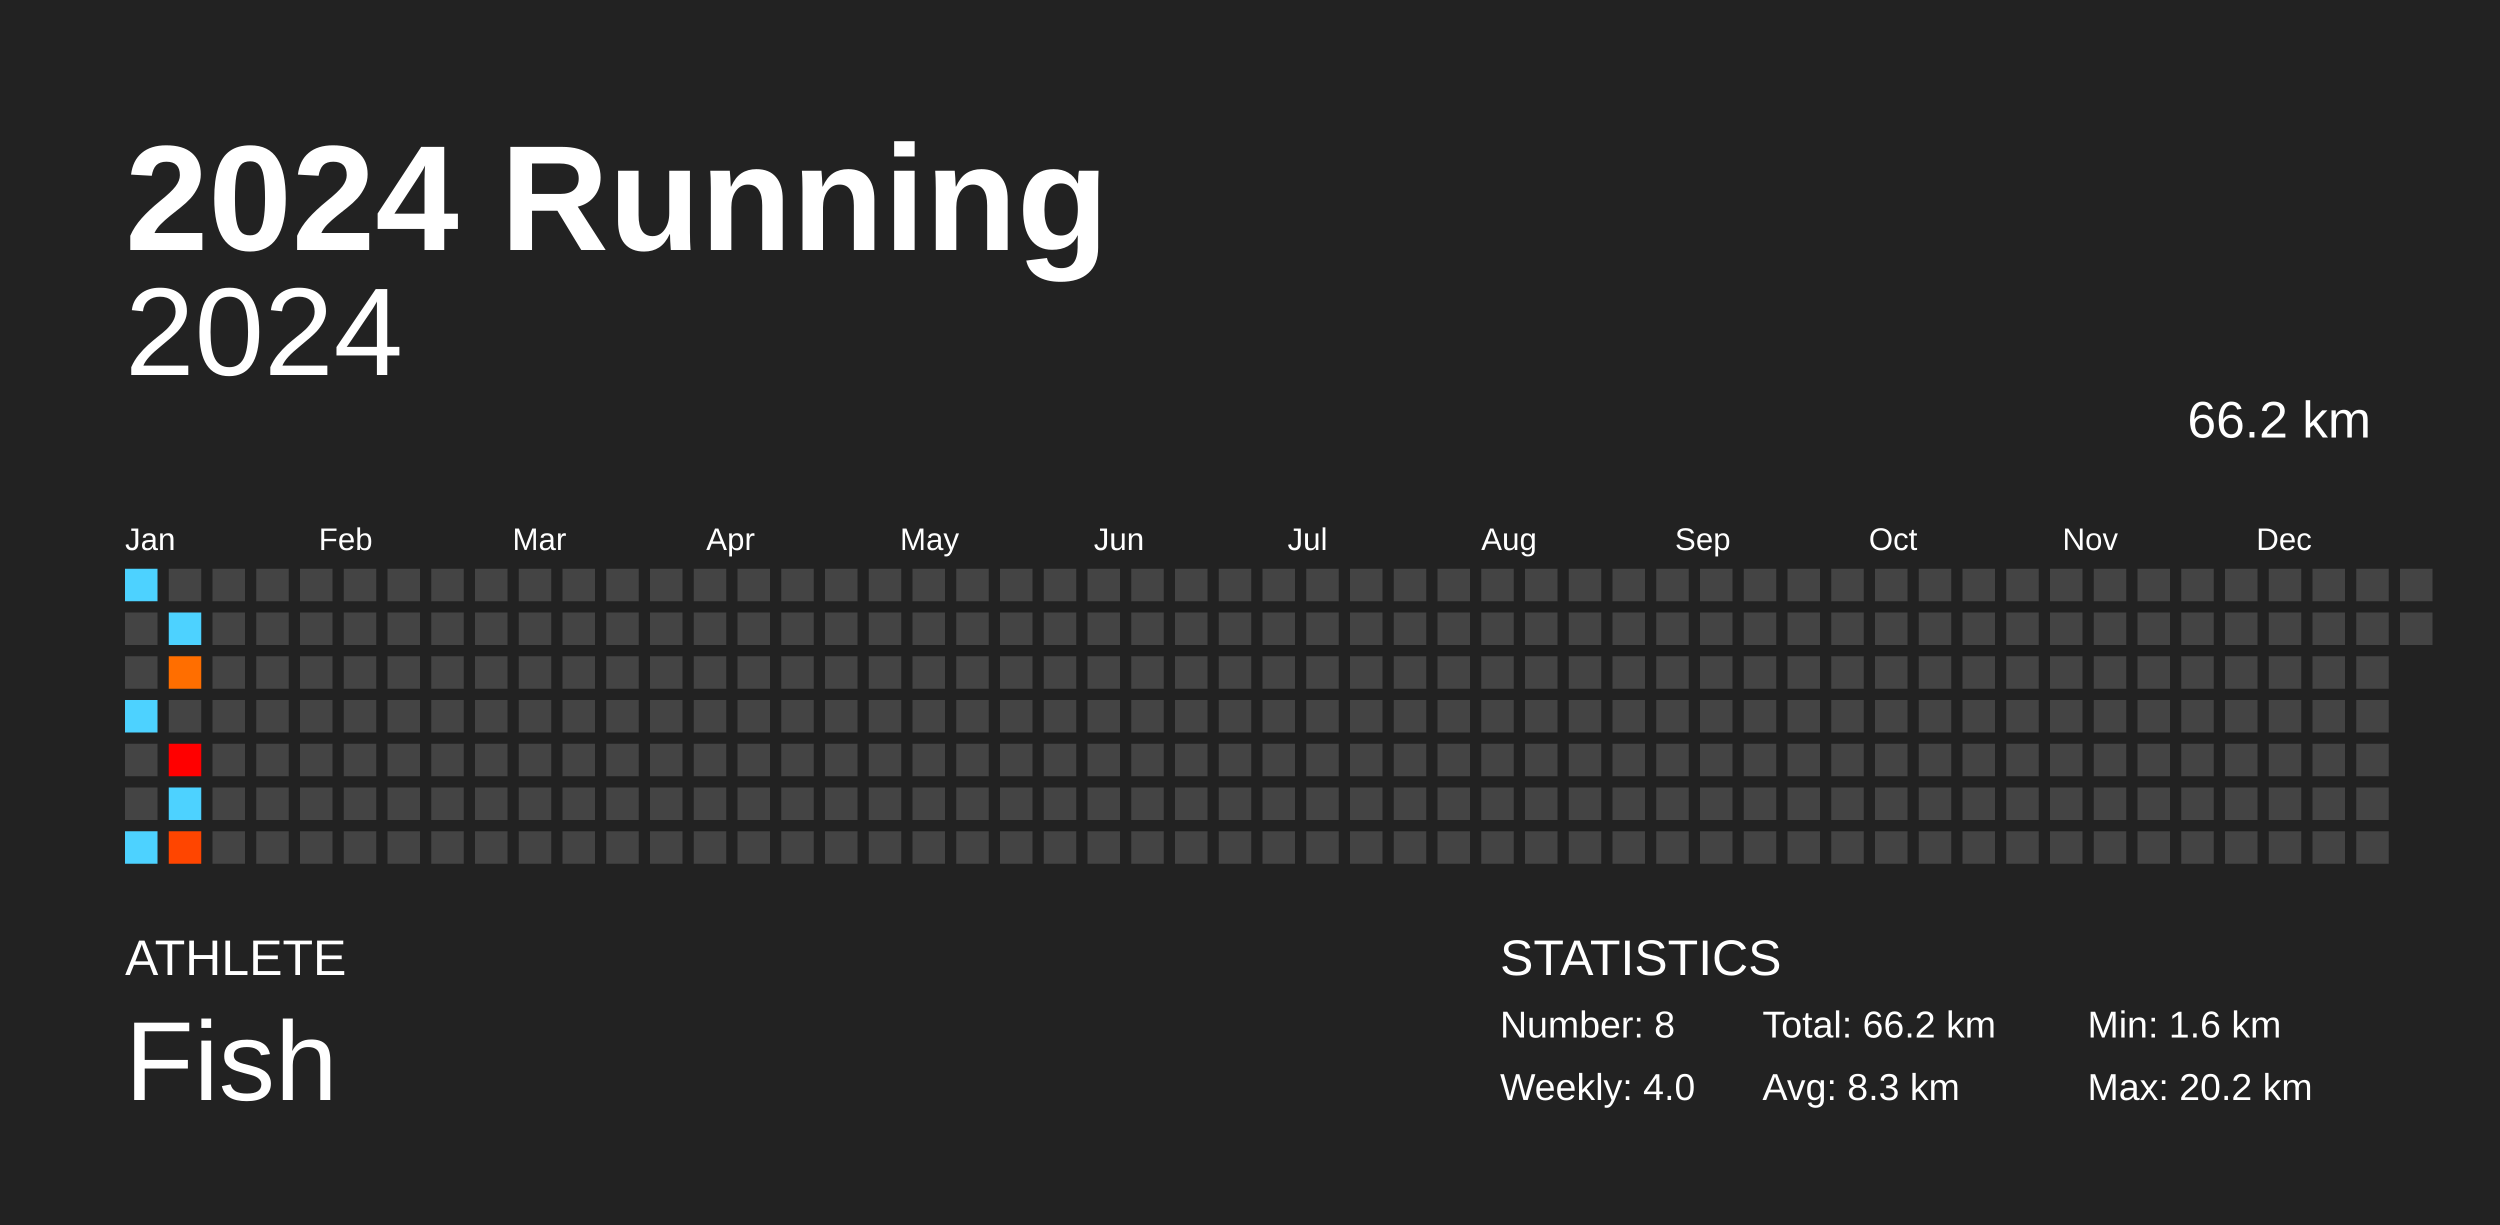
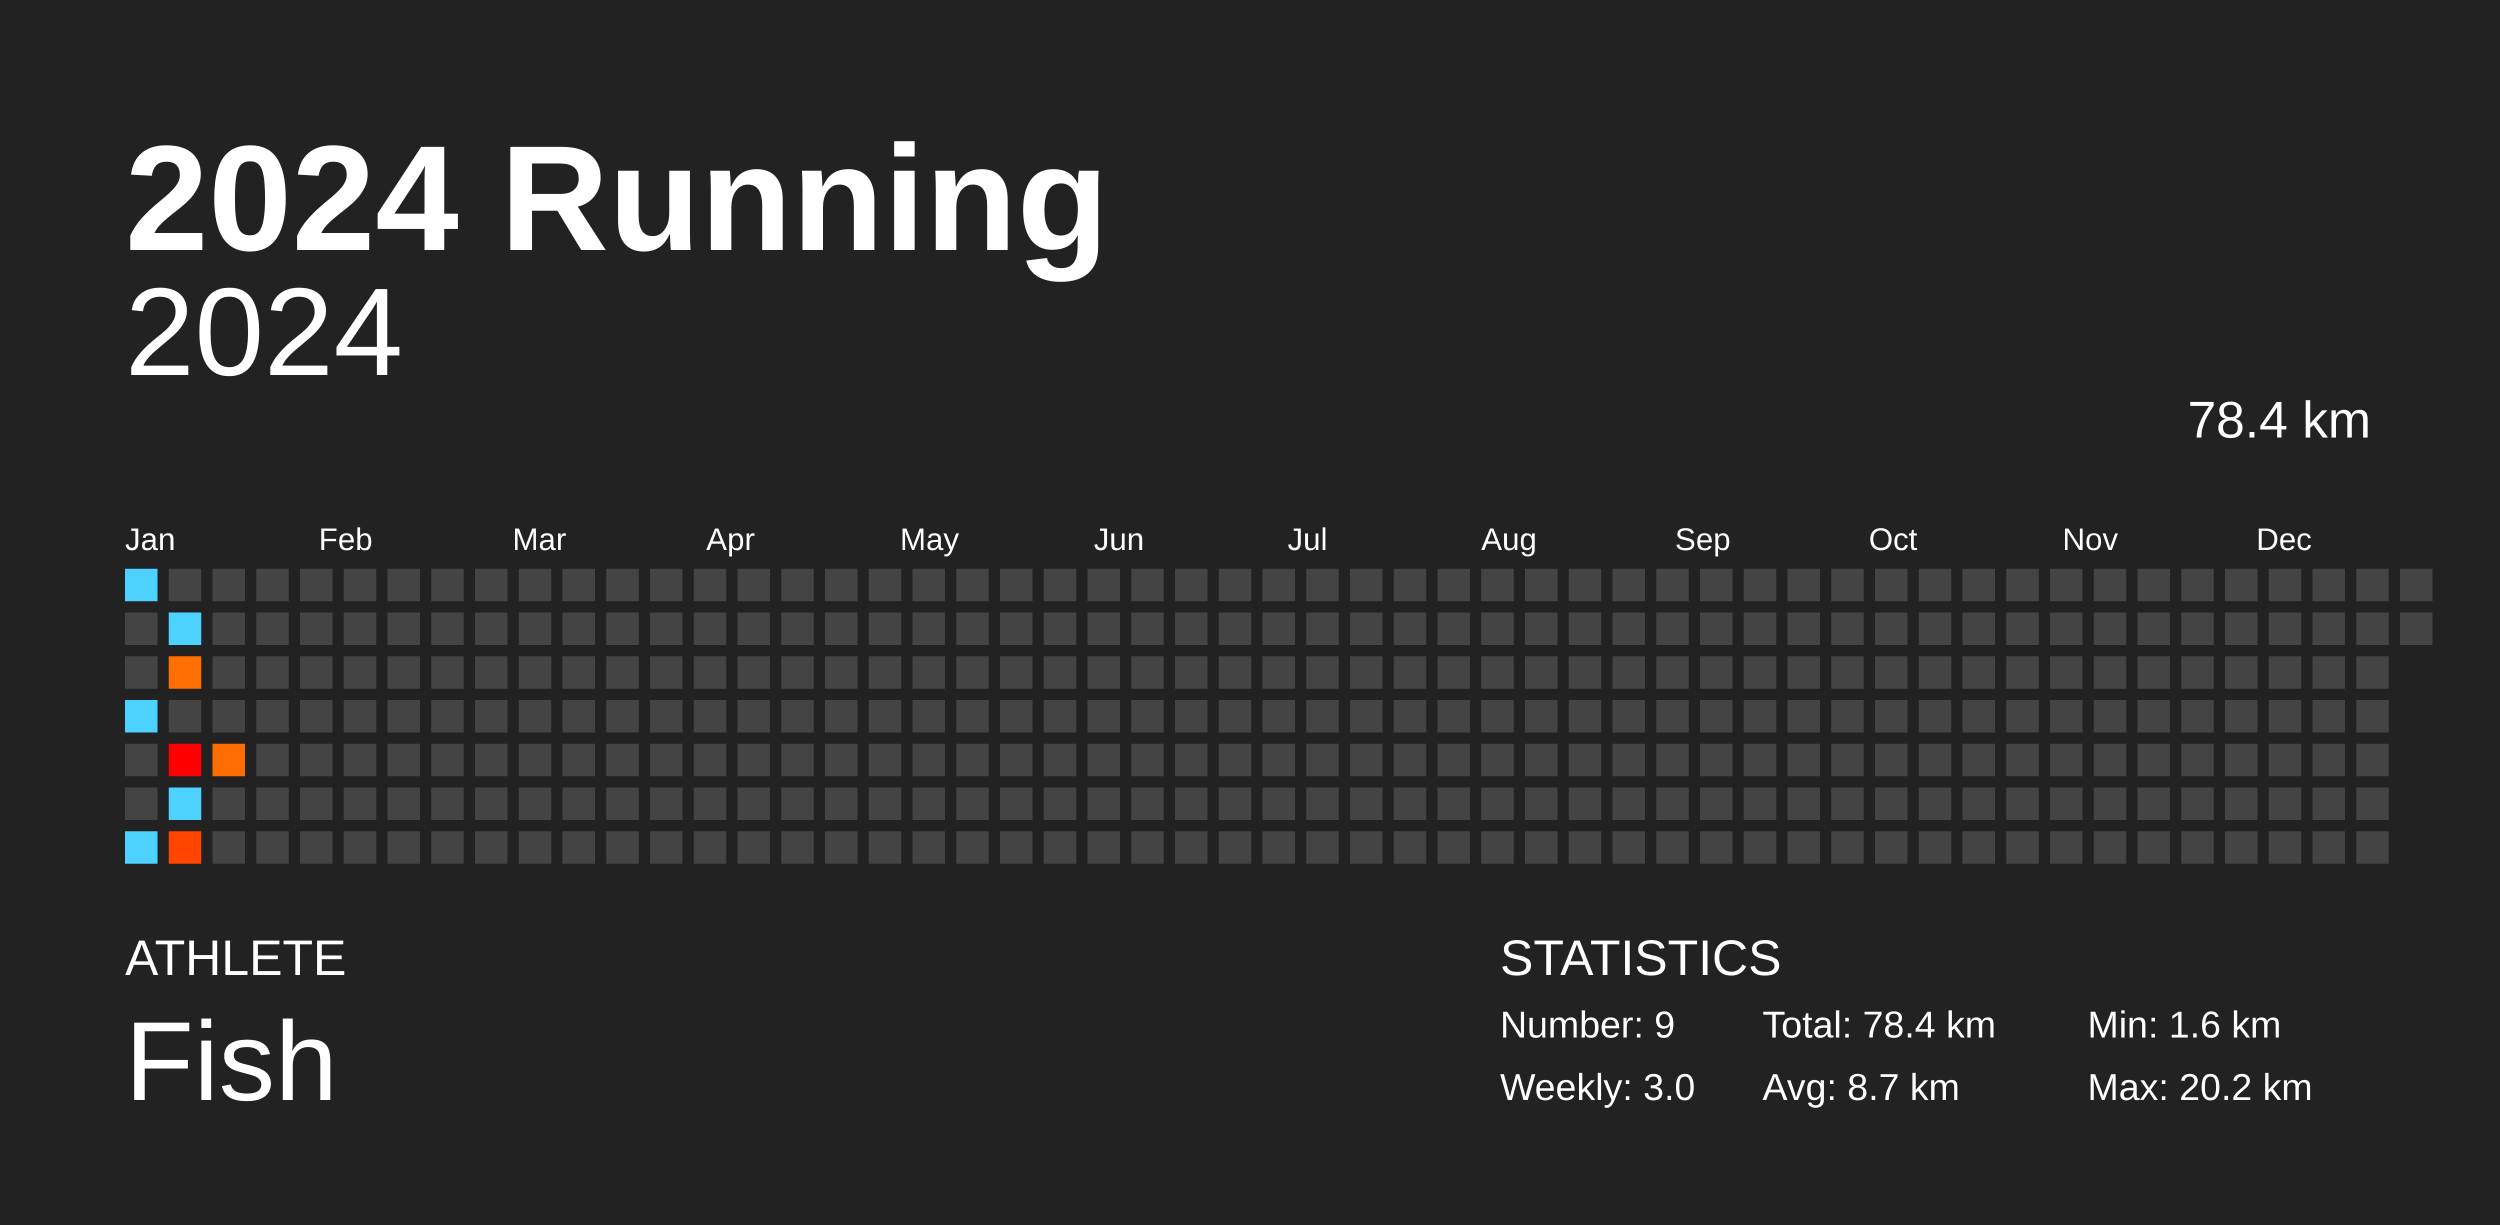
<svg xmlns="http://www.w3.org/2000/svg" baseProfile="full" height="98mm" version="1.1" viewBox="0,0,200,98" width="200mm">
  <defs />
  <rect fill="#222222" height="98" width="200" x="0" y="0" />
  <text fill="#FFFFFF" style="font-size:12px; font-family:Arial; font-weight:bold;" x="10" y="20">2024 Running</text>
  <text fill="#FFFFFF" style="font-size:4px; font-family:Arial" x="10" y="78">ATHLETE</text>
  <text fill="#FFFFFF" style="font-size:9px; font-family:Arial" x="10" y="88">Fish</text>
  <text fill="#FFFFFF" style="font-size:4px; font-family:Arial" x="120" y="78">STATISTICS</text>
-   <text fill="#FFFFFF" style="font-size:3px; font-family:Arial" x="120" y="83">Number: 8</text>
-   <text fill="#FFFFFF" style="font-size:3px; font-family:Arial" x="120" y="88">Weekly: 4.0</text>
-   <text fill="#FFFFFF" style="font-size:3px; font-family:Arial" x="141" y="83">Total: 66.2 km</text>
-   <text fill="#FFFFFF" style="font-size:3px; font-family:Arial" x="141" y="88">Avg: 8.3 km</text>
+   <text fill="#FFFFFF" style="font-size:3px; font-family:Arial" x="120" y="83">Number: 9</text>
+   <text fill="#FFFFFF" style="font-size:3px; font-family:Arial" x="120" y="88">Weekly: 3.0</text>
+   <text fill="#FFFFFF" style="font-size:3px; font-family:Arial" x="141" y="83">Total: 78.4 km</text>
+   <text fill="#FFFFFF" style="font-size:3px; font-family:Arial" x="141" y="88">Avg: 8.7 km</text>
  <text fill="#FFFFFF" style="font-size:3px; font-family:Arial" x="167" y="83">Min: 1.6 km</text>
  <text fill="#FFFFFF" style="font-size:3px; font-family:Arial" x="167" y="88">Max: 20.2 km</text>
  <text alignment-baseline="hanging" fill="#FFFFFF" style="font-size:10.0px; font-family:Arial;" x="10" y="30">2024</text>
-   <text alignment-baseline="hanging" fill="#FFFFFF" style="font-size:4.125px; font-family:Arial;" x="175" y="35">66.2 km</text>
+   <text alignment-baseline="hanging" fill="#FFFFFF" style="font-size:4.125px; font-family:Arial;" x="175" y="35">78.4 km</text>
  <text fill="#FFFFFF" style="font-size:2.5px; font-family:Arial" x="10.0" y="44">Jan</text>
  <text fill="#FFFFFF" style="font-size:2.5px; font-family:Arial" x="25.5" y="44">Feb</text>
  <text fill="#FFFFFF" style="font-size:2.5px; font-family:Arial" x="41.0" y="44">Mar</text>
  <text fill="#FFFFFF" style="font-size:2.5px; font-family:Arial" x="56.5" y="44">Apr</text>
  <text fill="#FFFFFF" style="font-size:2.5px; font-family:Arial" x="72.0" y="44">May</text>
  <text fill="#FFFFFF" style="font-size:2.5px; font-family:Arial" x="87.5" y="44">Jun</text>
  <text fill="#FFFFFF" style="font-size:2.5px; font-family:Arial" x="103.0" y="44">Jul</text>
  <text fill="#FFFFFF" style="font-size:2.5px; font-family:Arial" x="118.5" y="44">Aug</text>
  <text fill="#FFFFFF" style="font-size:2.5px; font-family:Arial" x="134.0" y="44">Sep</text>
  <text fill="#FFFFFF" style="font-size:2.5px; font-family:Arial" x="149.5" y="44">Oct</text>
  <text fill="#FFFFFF" style="font-size:2.5px; font-family:Arial" x="165.0" y="44">Nov</text>
  <text fill="#FFFFFF" style="font-size:2.5px; font-family:Arial" x="180.5" y="44">Dec</text>
  <rect fill="#4dd2ff" height="2.6" width="2.6" x="10.0" y="45.5" />
  <rect fill="#444444" height="2.6" width="2.6" x="10.0" y="49.0" />
  <rect fill="#444444" height="2.6" width="2.6" x="10.0" y="52.5" />
  <rect fill="#4dd2ff" height="2.6" width="2.6" x="10.0" y="56.0" />
  <rect fill="#444444" height="2.6" width="2.6" x="10.0" y="59.5" />
  <rect fill="#444444" height="2.6" width="2.6" x="10.0" y="63.0" />
  <rect fill="#4dd2ff" height="2.6" width="2.6" x="10.0" y="66.5" />
  <rect fill="#444444" height="2.6" width="2.6" x="13.5" y="45.5" />
  <rect fill="#4dd2ff" height="2.6" width="2.6" x="13.5" y="49.0" />
  <rect fill="#ff6e00" height="2.6" width="2.6" x="13.5" y="52.5" />
  <rect fill="#444444" height="2.6" width="2.6" x="13.5" y="56.0" />
  <rect fill="red" height="2.6" width="2.6" x="13.5" y="59.5" />
  <rect fill="#4dd2ff" height="2.6" width="2.6" x="13.5" y="63.0" />
  <rect fill="#ff4500" height="2.6" width="2.6" x="13.5" y="66.5" />
  <rect fill="#444444" height="2.6" width="2.6" x="17.0" y="45.5" />
  <rect fill="#444444" height="2.6" width="2.6" x="17.0" y="49.0" />
  <rect fill="#444444" height="2.6" width="2.6" x="17.0" y="52.5" />
  <rect fill="#444444" height="2.6" width="2.6" x="17.0" y="56.0" />
-   <rect fill="#444444" height="2.6" width="2.6" x="17.0" y="59.5" />
+   <rect fill="#ff6d00" height="2.6" width="2.6" x="17.0" y="59.5" />
  <rect fill="#444444" height="2.6" width="2.6" x="17.0" y="63.0" />
  <rect fill="#444444" height="2.6" width="2.6" x="17.0" y="66.5" />
  <rect fill="#444444" height="2.6" width="2.6" x="20.5" y="45.5" />
  <rect fill="#444444" height="2.6" width="2.6" x="20.5" y="49.0" />
  <rect fill="#444444" height="2.6" width="2.6" x="20.5" y="52.5" />
  <rect fill="#444444" height="2.6" width="2.6" x="20.5" y="56.0" />
  <rect fill="#444444" height="2.6" width="2.6" x="20.5" y="59.5" />
  <rect fill="#444444" height="2.6" width="2.6" x="20.5" y="63.0" />
  <rect fill="#444444" height="2.6" width="2.6" x="20.5" y="66.5" />
  <rect fill="#444444" height="2.6" width="2.6" x="24.0" y="45.5" />
  <rect fill="#444444" height="2.6" width="2.6" x="24.0" y="49.0" />
  <rect fill="#444444" height="2.6" width="2.6" x="24.0" y="52.5" />
  <rect fill="#444444" height="2.6" width="2.6" x="24.0" y="56.0" />
  <rect fill="#444444" height="2.6" width="2.6" x="24.0" y="59.5" />
  <rect fill="#444444" height="2.6" width="2.6" x="24.0" y="63.0" />
  <rect fill="#444444" height="2.6" width="2.6" x="24.0" y="66.5" />
  <rect fill="#444444" height="2.6" width="2.6" x="27.5" y="45.5" />
  <rect fill="#444444" height="2.6" width="2.6" x="27.5" y="49.0" />
  <rect fill="#444444" height="2.6" width="2.6" x="27.5" y="52.5" />
  <rect fill="#444444" height="2.6" width="2.6" x="27.5" y="56.0" />
  <rect fill="#444444" height="2.6" width="2.6" x="27.5" y="59.5" />
  <rect fill="#444444" height="2.6" width="2.6" x="27.5" y="63.0" />
  <rect fill="#444444" height="2.6" width="2.6" x="27.5" y="66.5" />
  <rect fill="#444444" height="2.6" width="2.6" x="31.0" y="45.5" />
  <rect fill="#444444" height="2.6" width="2.6" x="31.0" y="49.0" />
  <rect fill="#444444" height="2.6" width="2.6" x="31.0" y="52.5" />
  <rect fill="#444444" height="2.6" width="2.6" x="31.0" y="56.0" />
  <rect fill="#444444" height="2.6" width="2.6" x="31.0" y="59.5" />
  <rect fill="#444444" height="2.6" width="2.6" x="31.0" y="63.0" />
  <rect fill="#444444" height="2.6" width="2.6" x="31.0" y="66.5" />
  <rect fill="#444444" height="2.6" width="2.6" x="34.5" y="45.5" />
  <rect fill="#444444" height="2.6" width="2.6" x="34.5" y="49.0" />
  <rect fill="#444444" height="2.6" width="2.6" x="34.5" y="52.5" />
  <rect fill="#444444" height="2.6" width="2.6" x="34.5" y="56.0" />
  <rect fill="#444444" height="2.6" width="2.6" x="34.5" y="59.5" />
  <rect fill="#444444" height="2.6" width="2.6" x="34.5" y="63.0" />
  <rect fill="#444444" height="2.6" width="2.6" x="34.5" y="66.5" />
  <rect fill="#444444" height="2.6" width="2.6" x="38.0" y="45.5" />
  <rect fill="#444444" height="2.6" width="2.6" x="38.0" y="49.0" />
  <rect fill="#444444" height="2.6" width="2.6" x="38.0" y="52.5" />
  <rect fill="#444444" height="2.6" width="2.6" x="38.0" y="56.0" />
  <rect fill="#444444" height="2.6" width="2.6" x="38.0" y="59.5" />
  <rect fill="#444444" height="2.6" width="2.6" x="38.0" y="63.0" />
  <rect fill="#444444" height="2.6" width="2.6" x="38.0" y="66.5" />
  <rect fill="#444444" height="2.6" width="2.6" x="41.5" y="45.5" />
  <rect fill="#444444" height="2.6" width="2.6" x="41.5" y="49.0" />
  <rect fill="#444444" height="2.6" width="2.6" x="41.5" y="52.5" />
  <rect fill="#444444" height="2.6" width="2.6" x="41.5" y="56.0" />
  <rect fill="#444444" height="2.6" width="2.6" x="41.5" y="59.5" />
  <rect fill="#444444" height="2.6" width="2.6" x="41.5" y="63.0" />
  <rect fill="#444444" height="2.6" width="2.6" x="41.5" y="66.5" />
  <rect fill="#444444" height="2.6" width="2.6" x="45.0" y="45.5" />
  <rect fill="#444444" height="2.6" width="2.6" x="45.0" y="49.0" />
  <rect fill="#444444" height="2.6" width="2.6" x="45.0" y="52.5" />
  <rect fill="#444444" height="2.6" width="2.6" x="45.0" y="56.0" />
  <rect fill="#444444" height="2.6" width="2.6" x="45.0" y="59.5" />
  <rect fill="#444444" height="2.6" width="2.6" x="45.0" y="63.0" />
  <rect fill="#444444" height="2.6" width="2.6" x="45.0" y="66.5" />
  <rect fill="#444444" height="2.6" width="2.6" x="48.5" y="45.5" />
  <rect fill="#444444" height="2.6" width="2.6" x="48.5" y="49.0" />
  <rect fill="#444444" height="2.6" width="2.6" x="48.5" y="52.5" />
  <rect fill="#444444" height="2.6" width="2.6" x="48.5" y="56.0" />
  <rect fill="#444444" height="2.6" width="2.6" x="48.5" y="59.5" />
  <rect fill="#444444" height="2.6" width="2.6" x="48.5" y="63.0" />
  <rect fill="#444444" height="2.6" width="2.6" x="48.5" y="66.5" />
  <rect fill="#444444" height="2.6" width="2.6" x="52.0" y="45.5" />
  <rect fill="#444444" height="2.6" width="2.6" x="52.0" y="49.0" />
  <rect fill="#444444" height="2.6" width="2.6" x="52.0" y="52.5" />
  <rect fill="#444444" height="2.6" width="2.6" x="52.0" y="56.0" />
  <rect fill="#444444" height="2.6" width="2.6" x="52.0" y="59.5" />
  <rect fill="#444444" height="2.6" width="2.6" x="52.0" y="63.0" />
  <rect fill="#444444" height="2.6" width="2.6" x="52.0" y="66.5" />
  <rect fill="#444444" height="2.6" width="2.6" x="55.5" y="45.5" />
  <rect fill="#444444" height="2.6" width="2.6" x="55.5" y="49.0" />
  <rect fill="#444444" height="2.6" width="2.6" x="55.5" y="52.5" />
  <rect fill="#444444" height="2.6" width="2.6" x="55.5" y="56.0" />
  <rect fill="#444444" height="2.6" width="2.6" x="55.5" y="59.5" />
  <rect fill="#444444" height="2.6" width="2.6" x="55.5" y="63.0" />
  <rect fill="#444444" height="2.6" width="2.6" x="55.5" y="66.5" />
  <rect fill="#444444" height="2.6" width="2.6" x="59.0" y="45.5" />
  <rect fill="#444444" height="2.6" width="2.6" x="59.0" y="49.0" />
  <rect fill="#444444" height="2.6" width="2.6" x="59.0" y="52.5" />
  <rect fill="#444444" height="2.6" width="2.6" x="59.0" y="56.0" />
  <rect fill="#444444" height="2.6" width="2.6" x="59.0" y="59.5" />
  <rect fill="#444444" height="2.6" width="2.6" x="59.0" y="63.0" />
  <rect fill="#444444" height="2.6" width="2.6" x="59.0" y="66.5" />
  <rect fill="#444444" height="2.6" width="2.6" x="62.5" y="45.5" />
  <rect fill="#444444" height="2.6" width="2.6" x="62.5" y="49.0" />
  <rect fill="#444444" height="2.6" width="2.6" x="62.5" y="52.5" />
  <rect fill="#444444" height="2.6" width="2.6" x="62.5" y="56.0" />
  <rect fill="#444444" height="2.6" width="2.6" x="62.5" y="59.5" />
  <rect fill="#444444" height="2.6" width="2.6" x="62.5" y="63.0" />
  <rect fill="#444444" height="2.6" width="2.6" x="62.5" y="66.5" />
  <rect fill="#444444" height="2.6" width="2.6" x="66.0" y="45.5" />
  <rect fill="#444444" height="2.6" width="2.6" x="66.0" y="49.0" />
  <rect fill="#444444" height="2.6" width="2.6" x="66.0" y="52.5" />
  <rect fill="#444444" height="2.6" width="2.6" x="66.0" y="56.0" />
  <rect fill="#444444" height="2.6" width="2.6" x="66.0" y="59.5" />
  <rect fill="#444444" height="2.6" width="2.6" x="66.0" y="63.0" />
  <rect fill="#444444" height="2.6" width="2.6" x="66.0" y="66.5" />
  <rect fill="#444444" height="2.6" width="2.6" x="69.5" y="45.5" />
  <rect fill="#444444" height="2.6" width="2.6" x="69.5" y="49.0" />
  <rect fill="#444444" height="2.6" width="2.6" x="69.5" y="52.5" />
  <rect fill="#444444" height="2.6" width="2.6" x="69.5" y="56.0" />
  <rect fill="#444444" height="2.6" width="2.6" x="69.5" y="59.5" />
  <rect fill="#444444" height="2.6" width="2.6" x="69.5" y="63.0" />
  <rect fill="#444444" height="2.6" width="2.6" x="69.5" y="66.5" />
  <rect fill="#444444" height="2.6" width="2.6" x="73.0" y="45.5" />
  <rect fill="#444444" height="2.6" width="2.6" x="73.0" y="49.0" />
  <rect fill="#444444" height="2.6" width="2.6" x="73.0" y="52.5" />
  <rect fill="#444444" height="2.6" width="2.6" x="73.0" y="56.0" />
  <rect fill="#444444" height="2.6" width="2.6" x="73.0" y="59.5" />
  <rect fill="#444444" height="2.6" width="2.6" x="73.0" y="63.0" />
  <rect fill="#444444" height="2.6" width="2.6" x="73.0" y="66.5" />
  <rect fill="#444444" height="2.6" width="2.6" x="76.5" y="45.5" />
  <rect fill="#444444" height="2.6" width="2.6" x="76.5" y="49.0" />
  <rect fill="#444444" height="2.6" width="2.6" x="76.5" y="52.5" />
  <rect fill="#444444" height="2.6" width="2.6" x="76.5" y="56.0" />
  <rect fill="#444444" height="2.6" width="2.6" x="76.5" y="59.5" />
  <rect fill="#444444" height="2.6" width="2.6" x="76.5" y="63.0" />
  <rect fill="#444444" height="2.6" width="2.6" x="76.5" y="66.5" />
  <rect fill="#444444" height="2.6" width="2.6" x="80.0" y="45.5" />
  <rect fill="#444444" height="2.6" width="2.6" x="80.0" y="49.0" />
  <rect fill="#444444" height="2.6" width="2.6" x="80.0" y="52.5" />
  <rect fill="#444444" height="2.6" width="2.6" x="80.0" y="56.0" />
  <rect fill="#444444" height="2.6" width="2.6" x="80.0" y="59.5" />
  <rect fill="#444444" height="2.6" width="2.6" x="80.0" y="63.0" />
  <rect fill="#444444" height="2.6" width="2.6" x="80.0" y="66.5" />
  <rect fill="#444444" height="2.6" width="2.6" x="83.5" y="45.5" />
  <rect fill="#444444" height="2.6" width="2.6" x="83.5" y="49.0" />
  <rect fill="#444444" height="2.6" width="2.6" x="83.5" y="52.5" />
  <rect fill="#444444" height="2.6" width="2.6" x="83.5" y="56.0" />
  <rect fill="#444444" height="2.6" width="2.6" x="83.5" y="59.5" />
  <rect fill="#444444" height="2.6" width="2.6" x="83.5" y="63.0" />
  <rect fill="#444444" height="2.6" width="2.6" x="83.5" y="66.5" />
  <rect fill="#444444" height="2.6" width="2.6" x="87.0" y="45.5" />
  <rect fill="#444444" height="2.6" width="2.6" x="87.0" y="49.0" />
  <rect fill="#444444" height="2.6" width="2.6" x="87.0" y="52.5" />
  <rect fill="#444444" height="2.6" width="2.6" x="87.0" y="56.0" />
  <rect fill="#444444" height="2.6" width="2.6" x="87.0" y="59.5" />
  <rect fill="#444444" height="2.6" width="2.6" x="87.0" y="63.0" />
  <rect fill="#444444" height="2.6" width="2.6" x="87.0" y="66.5" />
  <rect fill="#444444" height="2.6" width="2.6" x="90.5" y="45.5" />
  <rect fill="#444444" height="2.6" width="2.6" x="90.5" y="49.0" />
  <rect fill="#444444" height="2.6" width="2.6" x="90.5" y="52.5" />
  <rect fill="#444444" height="2.6" width="2.6" x="90.5" y="56.0" />
  <rect fill="#444444" height="2.6" width="2.6" x="90.5" y="59.5" />
  <rect fill="#444444" height="2.6" width="2.6" x="90.5" y="63.0" />
  <rect fill="#444444" height="2.6" width="2.6" x="90.5" y="66.5" />
  <rect fill="#444444" height="2.6" width="2.6" x="94.0" y="45.5" />
  <rect fill="#444444" height="2.6" width="2.6" x="94.0" y="49.0" />
  <rect fill="#444444" height="2.6" width="2.6" x="94.0" y="52.5" />
  <rect fill="#444444" height="2.6" width="2.6" x="94.0" y="56.0" />
  <rect fill="#444444" height="2.6" width="2.6" x="94.0" y="59.5" />
  <rect fill="#444444" height="2.6" width="2.6" x="94.0" y="63.0" />
  <rect fill="#444444" height="2.6" width="2.6" x="94.0" y="66.5" />
  <rect fill="#444444" height="2.6" width="2.6" x="97.5" y="45.5" />
  <rect fill="#444444" height="2.6" width="2.6" x="97.5" y="49.0" />
  <rect fill="#444444" height="2.6" width="2.6" x="97.5" y="52.5" />
  <rect fill="#444444" height="2.6" width="2.6" x="97.5" y="56.0" />
  <rect fill="#444444" height="2.6" width="2.6" x="97.5" y="59.5" />
  <rect fill="#444444" height="2.6" width="2.6" x="97.5" y="63.0" />
  <rect fill="#444444" height="2.6" width="2.6" x="97.5" y="66.5" />
  <rect fill="#444444" height="2.6" width="2.6" x="101.0" y="45.5" />
  <rect fill="#444444" height="2.6" width="2.6" x="101.0" y="49.0" />
  <rect fill="#444444" height="2.6" width="2.6" x="101.0" y="52.5" />
  <rect fill="#444444" height="2.6" width="2.6" x="101.0" y="56.0" />
  <rect fill="#444444" height="2.6" width="2.6" x="101.0" y="59.5" />
  <rect fill="#444444" height="2.6" width="2.6" x="101.0" y="63.0" />
  <rect fill="#444444" height="2.6" width="2.6" x="101.0" y="66.5" />
  <rect fill="#444444" height="2.6" width="2.6" x="104.5" y="45.5" />
  <rect fill="#444444" height="2.6" width="2.6" x="104.5" y="49.0" />
  <rect fill="#444444" height="2.6" width="2.6" x="104.5" y="52.5" />
  <rect fill="#444444" height="2.6" width="2.6" x="104.5" y="56.0" />
  <rect fill="#444444" height="2.6" width="2.6" x="104.5" y="59.5" />
  <rect fill="#444444" height="2.6" width="2.6" x="104.5" y="63.0" />
  <rect fill="#444444" height="2.6" width="2.6" x="104.5" y="66.5" />
  <rect fill="#444444" height="2.6" width="2.6" x="108.0" y="45.5" />
  <rect fill="#444444" height="2.6" width="2.6" x="108.0" y="49.0" />
  <rect fill="#444444" height="2.6" width="2.6" x="108.0" y="52.5" />
  <rect fill="#444444" height="2.6" width="2.6" x="108.0" y="56.0" />
  <rect fill="#444444" height="2.6" width="2.6" x="108.0" y="59.5" />
  <rect fill="#444444" height="2.6" width="2.6" x="108.0" y="63.0" />
  <rect fill="#444444" height="2.6" width="2.6" x="108.0" y="66.5" />
  <rect fill="#444444" height="2.6" width="2.6" x="111.5" y="45.5" />
  <rect fill="#444444" height="2.6" width="2.6" x="111.5" y="49.0" />
  <rect fill="#444444" height="2.6" width="2.6" x="111.5" y="52.5" />
  <rect fill="#444444" height="2.6" width="2.6" x="111.5" y="56.0" />
  <rect fill="#444444" height="2.6" width="2.6" x="111.5" y="59.5" />
  <rect fill="#444444" height="2.6" width="2.6" x="111.5" y="63.0" />
  <rect fill="#444444" height="2.6" width="2.6" x="111.5" y="66.5" />
  <rect fill="#444444" height="2.6" width="2.6" x="115.0" y="45.5" />
  <rect fill="#444444" height="2.6" width="2.6" x="115.0" y="49.0" />
  <rect fill="#444444" height="2.6" width="2.6" x="115.0" y="52.5" />
  <rect fill="#444444" height="2.6" width="2.6" x="115.0" y="56.0" />
  <rect fill="#444444" height="2.6" width="2.6" x="115.0" y="59.5" />
  <rect fill="#444444" height="2.6" width="2.6" x="115.0" y="63.0" />
  <rect fill="#444444" height="2.6" width="2.6" x="115.0" y="66.5" />
  <rect fill="#444444" height="2.6" width="2.6" x="118.5" y="45.5" />
  <rect fill="#444444" height="2.6" width="2.6" x="118.5" y="49.0" />
  <rect fill="#444444" height="2.6" width="2.6" x="118.5" y="52.5" />
  <rect fill="#444444" height="2.6" width="2.6" x="118.5" y="56.0" />
  <rect fill="#444444" height="2.6" width="2.6" x="118.5" y="59.5" />
  <rect fill="#444444" height="2.6" width="2.6" x="118.5" y="63.0" />
  <rect fill="#444444" height="2.6" width="2.6" x="118.5" y="66.5" />
  <rect fill="#444444" height="2.6" width="2.6" x="122.0" y="45.5" />
  <rect fill="#444444" height="2.6" width="2.6" x="122.0" y="49.0" />
  <rect fill="#444444" height="2.6" width="2.6" x="122.0" y="52.5" />
  <rect fill="#444444" height="2.6" width="2.6" x="122.0" y="56.0" />
  <rect fill="#444444" height="2.6" width="2.6" x="122.0" y="59.5" />
  <rect fill="#444444" height="2.6" width="2.6" x="122.0" y="63.0" />
  <rect fill="#444444" height="2.6" width="2.6" x="122.0" y="66.5" />
  <rect fill="#444444" height="2.6" width="2.6" x="125.5" y="45.5" />
  <rect fill="#444444" height="2.6" width="2.6" x="125.5" y="49.0" />
  <rect fill="#444444" height="2.6" width="2.6" x="125.5" y="52.5" />
  <rect fill="#444444" height="2.6" width="2.6" x="125.5" y="56.0" />
  <rect fill="#444444" height="2.6" width="2.6" x="125.5" y="59.5" />
  <rect fill="#444444" height="2.6" width="2.6" x="125.5" y="63.0" />
  <rect fill="#444444" height="2.6" width="2.6" x="125.5" y="66.5" />
  <rect fill="#444444" height="2.6" width="2.6" x="129.0" y="45.5" />
  <rect fill="#444444" height="2.6" width="2.6" x="129.0" y="49.0" />
  <rect fill="#444444" height="2.6" width="2.6" x="129.0" y="52.5" />
  <rect fill="#444444" height="2.6" width="2.6" x="129.0" y="56.0" />
  <rect fill="#444444" height="2.6" width="2.6" x="129.0" y="59.5" />
  <rect fill="#444444" height="2.6" width="2.6" x="129.0" y="63.0" />
  <rect fill="#444444" height="2.6" width="2.6" x="129.0" y="66.5" />
  <rect fill="#444444" height="2.6" width="2.6" x="132.5" y="45.5" />
  <rect fill="#444444" height="2.6" width="2.6" x="132.5" y="49.0" />
  <rect fill="#444444" height="2.6" width="2.6" x="132.5" y="52.5" />
  <rect fill="#444444" height="2.6" width="2.6" x="132.5" y="56.0" />
  <rect fill="#444444" height="2.6" width="2.6" x="132.5" y="59.5" />
  <rect fill="#444444" height="2.6" width="2.6" x="132.5" y="63.0" />
  <rect fill="#444444" height="2.6" width="2.6" x="132.5" y="66.5" />
  <rect fill="#444444" height="2.6" width="2.6" x="136.0" y="45.5" />
  <rect fill="#444444" height="2.6" width="2.6" x="136.0" y="49.0" />
  <rect fill="#444444" height="2.6" width="2.6" x="136.0" y="52.5" />
  <rect fill="#444444" height="2.6" width="2.6" x="136.0" y="56.0" />
  <rect fill="#444444" height="2.6" width="2.6" x="136.0" y="59.5" />
  <rect fill="#444444" height="2.6" width="2.6" x="136.0" y="63.0" />
  <rect fill="#444444" height="2.6" width="2.6" x="136.0" y="66.5" />
  <rect fill="#444444" height="2.6" width="2.6" x="139.5" y="45.5" />
  <rect fill="#444444" height="2.6" width="2.6" x="139.5" y="49.0" />
  <rect fill="#444444" height="2.6" width="2.6" x="139.5" y="52.5" />
  <rect fill="#444444" height="2.6" width="2.6" x="139.5" y="56.0" />
  <rect fill="#444444" height="2.6" width="2.6" x="139.5" y="59.5" />
  <rect fill="#444444" height="2.6" width="2.6" x="139.5" y="63.0" />
  <rect fill="#444444" height="2.6" width="2.6" x="139.5" y="66.5" />
  <rect fill="#444444" height="2.6" width="2.6" x="143.0" y="45.5" />
  <rect fill="#444444" height="2.6" width="2.6" x="143.0" y="49.0" />
  <rect fill="#444444" height="2.6" width="2.6" x="143.0" y="52.5" />
  <rect fill="#444444" height="2.6" width="2.6" x="143.0" y="56.0" />
  <rect fill="#444444" height="2.6" width="2.6" x="143.0" y="59.5" />
  <rect fill="#444444" height="2.6" width="2.6" x="143.0" y="63.0" />
  <rect fill="#444444" height="2.6" width="2.6" x="143.0" y="66.5" />
  <rect fill="#444444" height="2.6" width="2.6" x="146.5" y="45.5" />
  <rect fill="#444444" height="2.6" width="2.6" x="146.5" y="49.0" />
  <rect fill="#444444" height="2.6" width="2.6" x="146.5" y="52.5" />
  <rect fill="#444444" height="2.6" width="2.6" x="146.5" y="56.0" />
  <rect fill="#444444" height="2.6" width="2.6" x="146.5" y="59.5" />
  <rect fill="#444444" height="2.6" width="2.6" x="146.5" y="63.0" />
  <rect fill="#444444" height="2.6" width="2.6" x="146.5" y="66.5" />
  <rect fill="#444444" height="2.6" width="2.6" x="150.0" y="45.5" />
  <rect fill="#444444" height="2.6" width="2.6" x="150.0" y="49.0" />
  <rect fill="#444444" height="2.6" width="2.6" x="150.0" y="52.5" />
  <rect fill="#444444" height="2.6" width="2.6" x="150.0" y="56.0" />
  <rect fill="#444444" height="2.6" width="2.6" x="150.0" y="59.5" />
  <rect fill="#444444" height="2.6" width="2.6" x="150.0" y="63.0" />
  <rect fill="#444444" height="2.6" width="2.6" x="150.0" y="66.5" />
  <rect fill="#444444" height="2.6" width="2.6" x="153.5" y="45.5" />
  <rect fill="#444444" height="2.6" width="2.6" x="153.5" y="49.0" />
  <rect fill="#444444" height="2.6" width="2.6" x="153.5" y="52.5" />
  <rect fill="#444444" height="2.6" width="2.6" x="153.5" y="56.0" />
  <rect fill="#444444" height="2.6" width="2.6" x="153.5" y="59.5" />
  <rect fill="#444444" height="2.6" width="2.6" x="153.5" y="63.0" />
  <rect fill="#444444" height="2.6" width="2.6" x="153.5" y="66.5" />
  <rect fill="#444444" height="2.6" width="2.6" x="157.0" y="45.5" />
  <rect fill="#444444" height="2.6" width="2.6" x="157.0" y="49.0" />
  <rect fill="#444444" height="2.6" width="2.6" x="157.0" y="52.5" />
  <rect fill="#444444" height="2.6" width="2.6" x="157.0" y="56.0" />
  <rect fill="#444444" height="2.6" width="2.6" x="157.0" y="59.5" />
  <rect fill="#444444" height="2.6" width="2.6" x="157.0" y="63.0" />
  <rect fill="#444444" height="2.6" width="2.6" x="157.0" y="66.5" />
  <rect fill="#444444" height="2.6" width="2.6" x="160.5" y="45.5" />
  <rect fill="#444444" height="2.6" width="2.6" x="160.5" y="49.0" />
  <rect fill="#444444" height="2.6" width="2.6" x="160.5" y="52.5" />
  <rect fill="#444444" height="2.6" width="2.6" x="160.5" y="56.0" />
  <rect fill="#444444" height="2.6" width="2.6" x="160.5" y="59.5" />
  <rect fill="#444444" height="2.6" width="2.6" x="160.5" y="63.0" />
  <rect fill="#444444" height="2.6" width="2.6" x="160.5" y="66.5" />
  <rect fill="#444444" height="2.6" width="2.6" x="164.0" y="45.5" />
  <rect fill="#444444" height="2.6" width="2.6" x="164.0" y="49.0" />
  <rect fill="#444444" height="2.6" width="2.6" x="164.0" y="52.5" />
  <rect fill="#444444" height="2.6" width="2.6" x="164.0" y="56.0" />
  <rect fill="#444444" height="2.6" width="2.6" x="164.0" y="59.5" />
  <rect fill="#444444" height="2.6" width="2.6" x="164.0" y="63.0" />
  <rect fill="#444444" height="2.6" width="2.6" x="164.0" y="66.5" />
  <rect fill="#444444" height="2.6" width="2.6" x="167.5" y="45.5" />
  <rect fill="#444444" height="2.6" width="2.6" x="167.5" y="49.0" />
  <rect fill="#444444" height="2.6" width="2.6" x="167.5" y="52.5" />
  <rect fill="#444444" height="2.6" width="2.6" x="167.5" y="56.0" />
  <rect fill="#444444" height="2.6" width="2.6" x="167.5" y="59.5" />
  <rect fill="#444444" height="2.6" width="2.6" x="167.5" y="63.0" />
  <rect fill="#444444" height="2.6" width="2.6" x="167.5" y="66.5" />
  <rect fill="#444444" height="2.6" width="2.6" x="171.0" y="45.5" />
  <rect fill="#444444" height="2.6" width="2.6" x="171.0" y="49.0" />
  <rect fill="#444444" height="2.6" width="2.6" x="171.0" y="52.5" />
  <rect fill="#444444" height="2.6" width="2.6" x="171.0" y="56.0" />
  <rect fill="#444444" height="2.6" width="2.6" x="171.0" y="59.5" />
  <rect fill="#444444" height="2.6" width="2.6" x="171.0" y="63.0" />
  <rect fill="#444444" height="2.6" width="2.6" x="171.0" y="66.5" />
  <rect fill="#444444" height="2.6" width="2.6" x="174.5" y="45.5" />
  <rect fill="#444444" height="2.6" width="2.6" x="174.5" y="49.0" />
  <rect fill="#444444" height="2.6" width="2.6" x="174.5" y="52.5" />
  <rect fill="#444444" height="2.6" width="2.6" x="174.5" y="56.0" />
  <rect fill="#444444" height="2.6" width="2.6" x="174.5" y="59.5" />
  <rect fill="#444444" height="2.6" width="2.6" x="174.5" y="63.0" />
  <rect fill="#444444" height="2.6" width="2.6" x="174.5" y="66.5" />
  <rect fill="#444444" height="2.6" width="2.6" x="178.0" y="45.5" />
  <rect fill="#444444" height="2.6" width="2.6" x="178.0" y="49.0" />
  <rect fill="#444444" height="2.6" width="2.6" x="178.0" y="52.5" />
  <rect fill="#444444" height="2.6" width="2.6" x="178.0" y="56.0" />
  <rect fill="#444444" height="2.6" width="2.6" x="178.0" y="59.5" />
  <rect fill="#444444" height="2.6" width="2.6" x="178.0" y="63.0" />
  <rect fill="#444444" height="2.6" width="2.6" x="178.0" y="66.5" />
  <rect fill="#444444" height="2.6" width="2.6" x="181.5" y="45.5" />
  <rect fill="#444444" height="2.6" width="2.6" x="181.5" y="49.0" />
  <rect fill="#444444" height="2.6" width="2.6" x="181.5" y="52.5" />
  <rect fill="#444444" height="2.6" width="2.6" x="181.5" y="56.0" />
  <rect fill="#444444" height="2.6" width="2.6" x="181.5" y="59.5" />
  <rect fill="#444444" height="2.6" width="2.6" x="181.5" y="63.0" />
  <rect fill="#444444" height="2.6" width="2.6" x="181.5" y="66.5" />
  <rect fill="#444444" height="2.6" width="2.6" x="185.0" y="45.5" />
  <rect fill="#444444" height="2.6" width="2.6" x="185.0" y="49.0" />
  <rect fill="#444444" height="2.6" width="2.6" x="185.0" y="52.5" />
  <rect fill="#444444" height="2.6" width="2.6" x="185.0" y="56.0" />
  <rect fill="#444444" height="2.6" width="2.6" x="185.0" y="59.5" />
  <rect fill="#444444" height="2.6" width="2.6" x="185.0" y="63.0" />
  <rect fill="#444444" height="2.6" width="2.6" x="185.0" y="66.5" />
  <rect fill="#444444" height="2.6" width="2.6" x="188.5" y="45.5" />
  <rect fill="#444444" height="2.6" width="2.6" x="188.5" y="49.0" />
  <rect fill="#444444" height="2.6" width="2.6" x="188.5" y="52.5" />
  <rect fill="#444444" height="2.6" width="2.6" x="188.5" y="56.0" />
  <rect fill="#444444" height="2.6" width="2.6" x="188.5" y="59.5" />
  <rect fill="#444444" height="2.6" width="2.6" x="188.5" y="63.0" />
  <rect fill="#444444" height="2.6" width="2.6" x="188.5" y="66.5" />
  <rect fill="#444444" height="2.6" width="2.6" x="192.0" y="45.5" />
  <rect fill="#444444" height="2.6" width="2.6" x="192.0" y="49.0" />
</svg>
